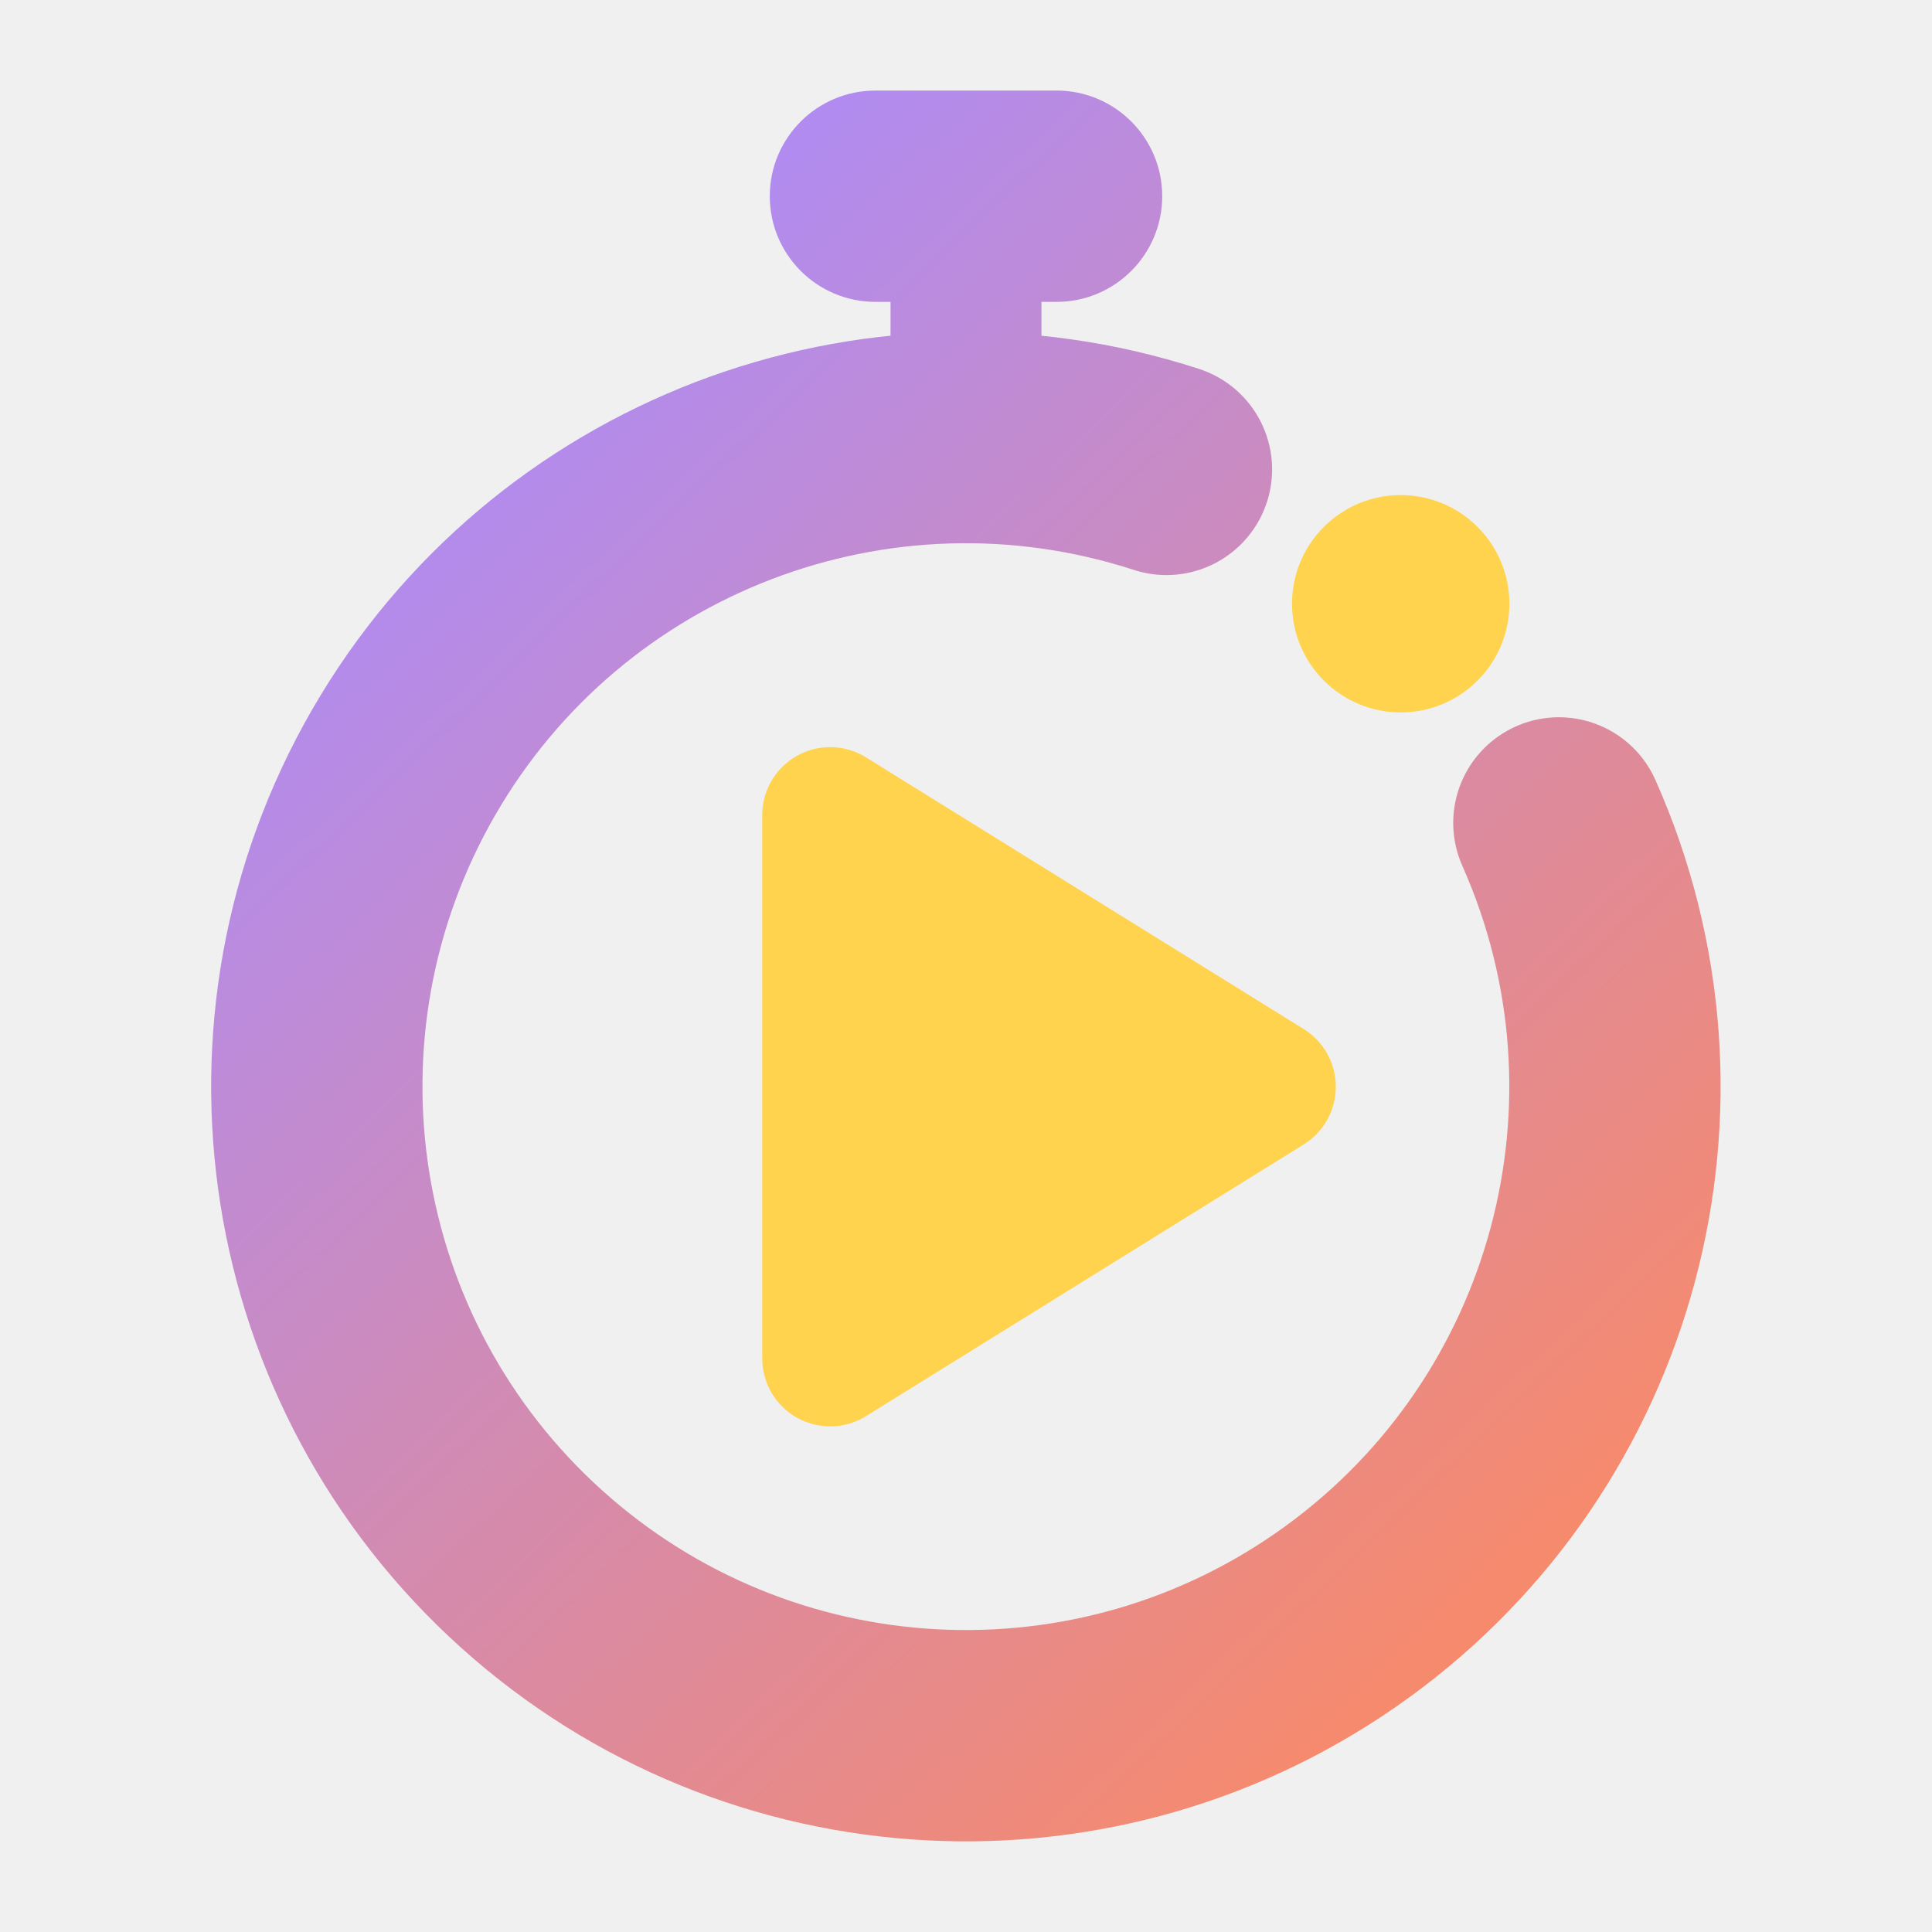
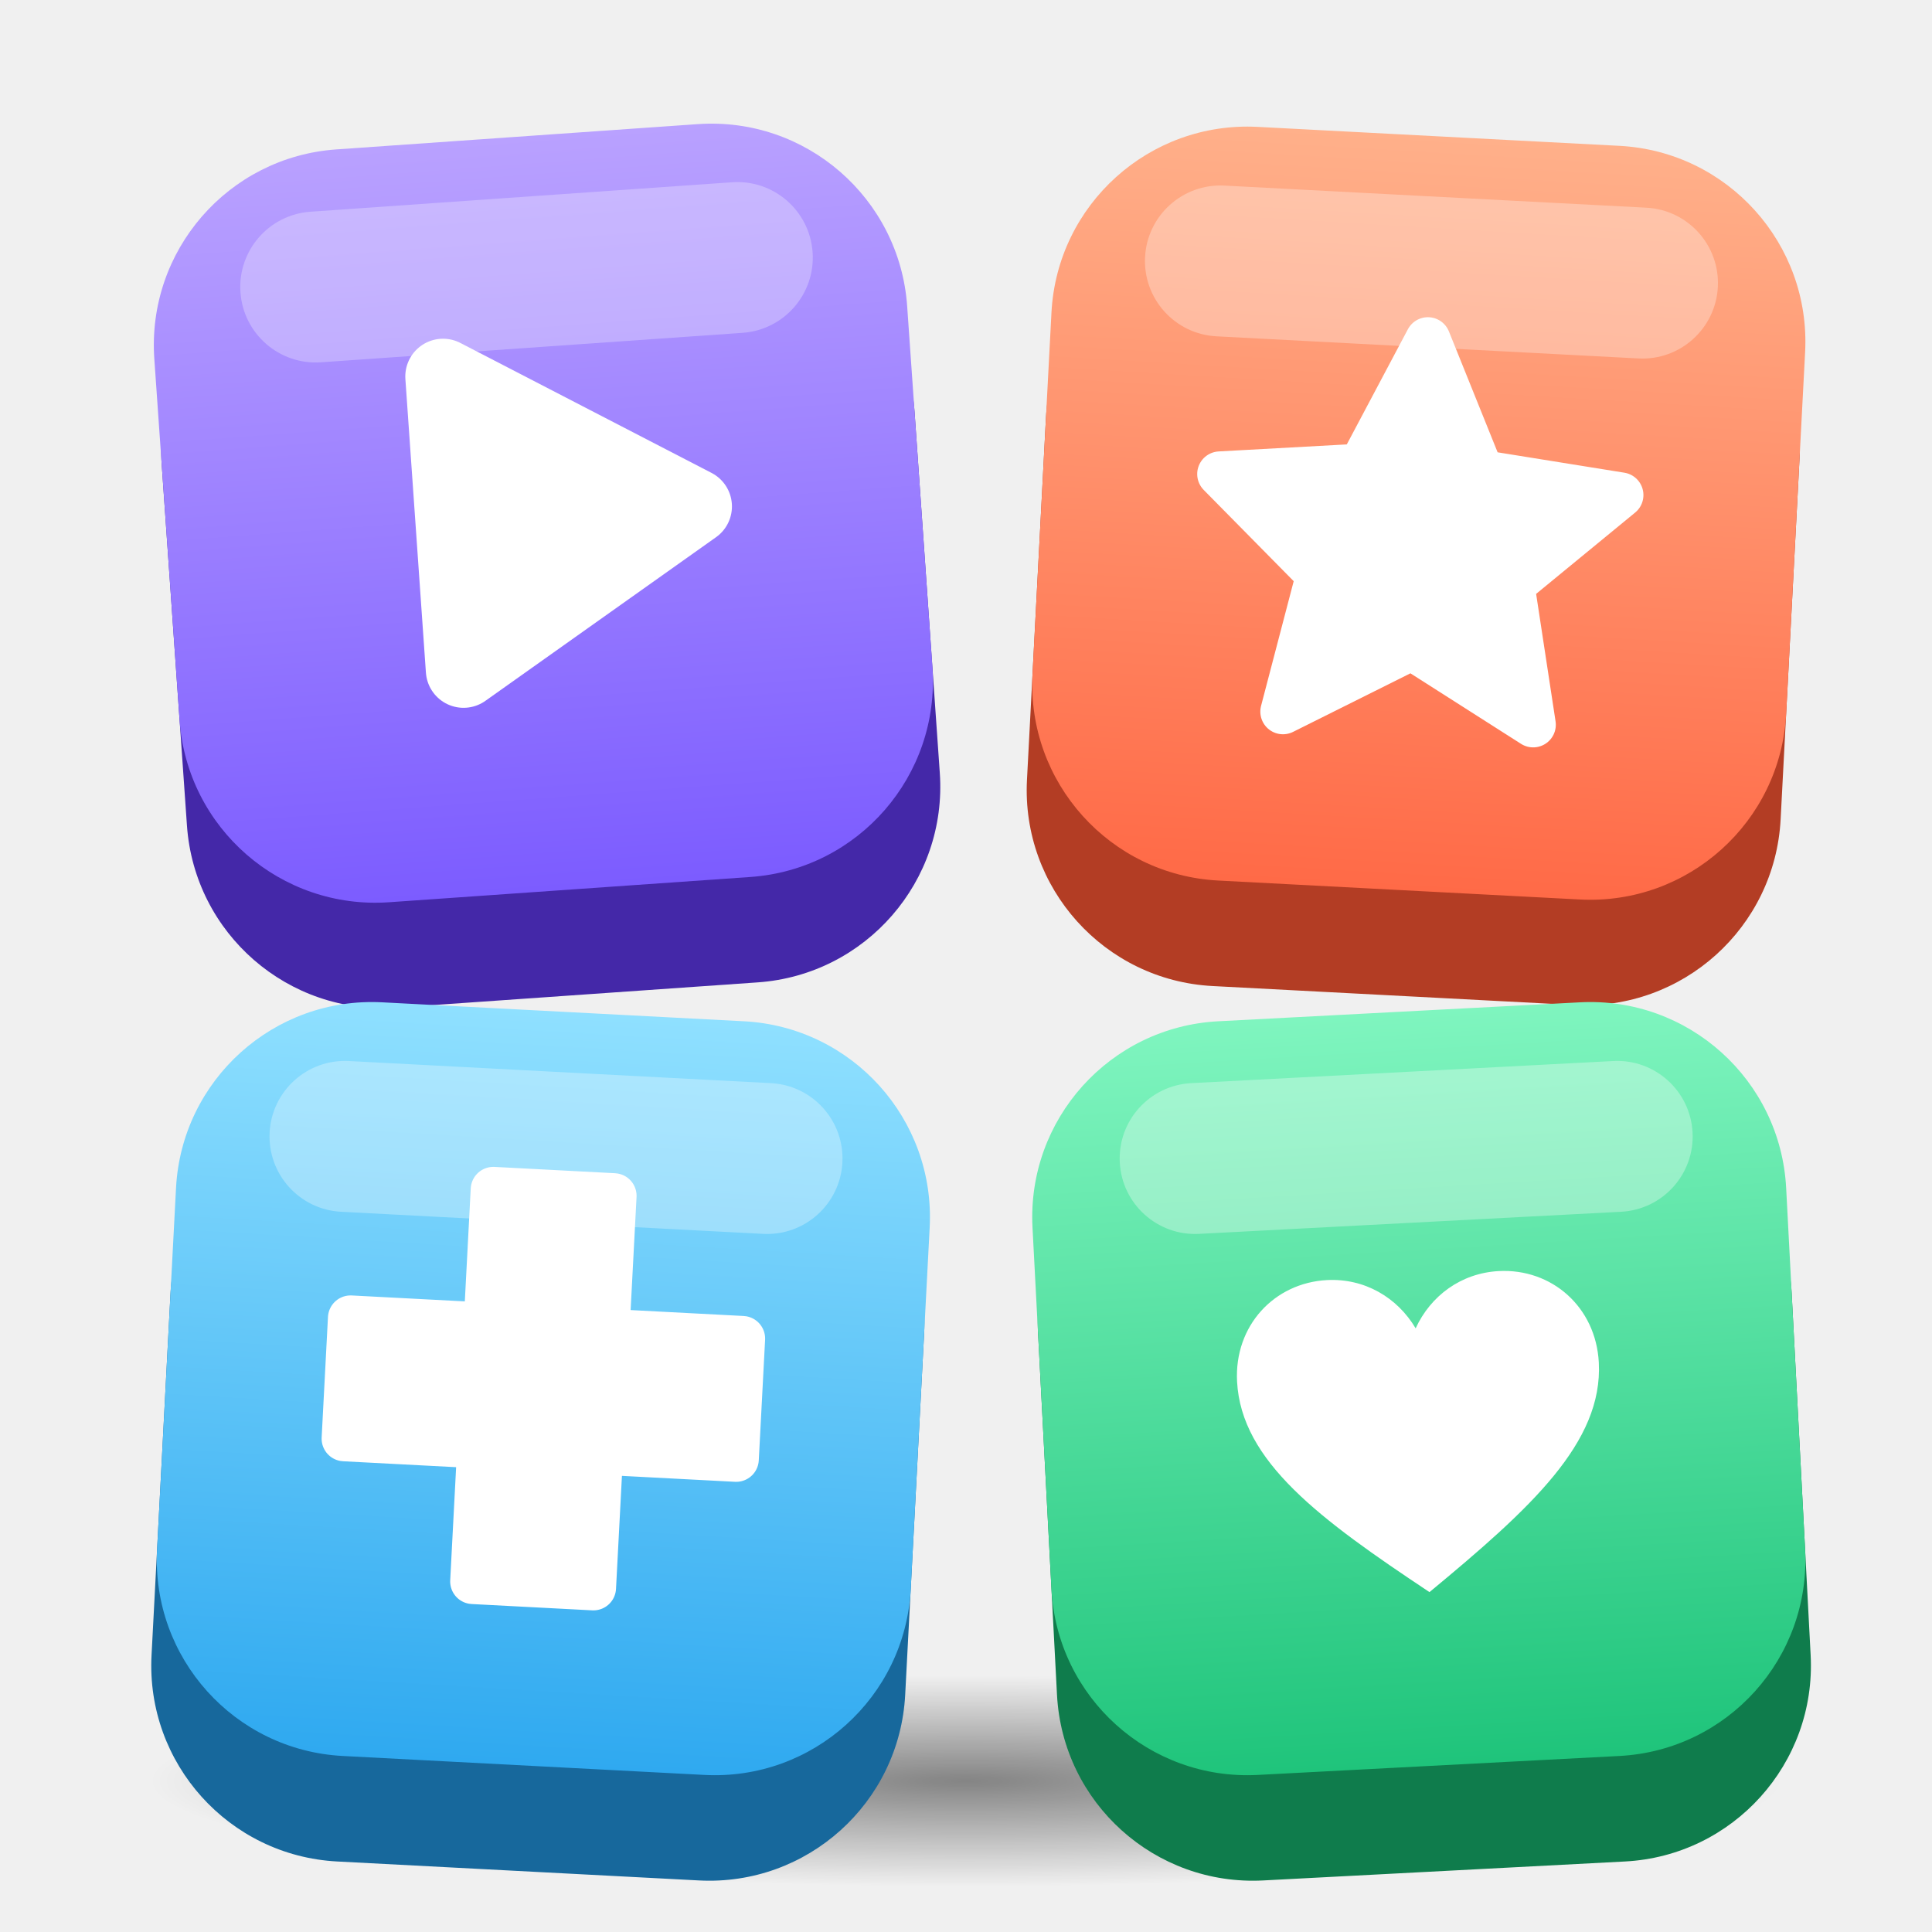
- <svg xmlns="http://www.w3.org/2000/svg" viewBox="0 0 64 64">
+ <svg xmlns="http://www.w3.org/2000/svg" viewBox="0 0 128 128">
  <defs>
-     <linearGradient id="mg" x1="10" y1="12" x2="54" y2="58" gradientUnits="userSpaceOnUse">
-       <stop offset="0" stop-color="#a98bff" />
-       <stop offset="1" stop-color="#ff8a5c" />
+     <radialGradient id="bS" cx=".5" cy=".5" r=".5">
+       <stop offset="0" stop-color="#000" stop-opacity=".45" />
+       <stop offset="1" stop-color="#000" stop-opacity="0" />
+     </radialGradient>
+     <linearGradient id="bP" x1="0" y1="0" x2="0" y2="1">
+       <stop offset="0" stop-color="#b9a1ff" />
+       <stop offset="1" stop-color="#7c5cff" />
+     </linearGradient>
+     <linearGradient id="bO" x1="0" y1="0" x2="0" y2="1">
+       <stop offset="0" stop-color="#ffb08a" />
+       <stop offset="1" stop-color="#ff6a47" />
+     </linearGradient>
+     <linearGradient id="bC" x1="0" y1="0" x2="0" y2="1">
+       <stop offset="0" stop-color="#8fe0ff" />
+       <stop offset="1" stop-color="#2fa9f0" />
+     </linearGradient>
+     <linearGradient id="bG" x1="0" y1="0" x2="0" y2="1">
+       <stop offset="0" stop-color="#7ff5bf" />
+       <stop offset="1" stop-color="#1fc47b" />
    </linearGradient>
  </defs>
-   <rect x="25.5" y="3" width="13" height="7" rx="3.5" fill="url(#mg)" />
-   <rect x="29.5" y="8" width="5" height="6" fill="url(#mg)" />
-   <path d="M51.64 27.26A21.5 21.5 0 1 1 38.64 15.55" fill="none" stroke="url(#mg)" stroke-width="7" stroke-linecap="round" />
-   <circle cx="46.4" cy="20" r="3.6" fill="#ffd34d" />
-   <path d="M27.5 27v18l14.5-9z" fill="#ffd34d" stroke="#ffd34d" stroke-width="4.5" stroke-linejoin="round" />
+   <ellipse cx="64" cy="118" rx="54" ry="7" fill="url(#bS)" />
+   <g transform="rotate(-4 36 34)">
+     <rect x="11" y="16" width="50" height="50" rx="13" fill="#4428a8" />
+     <rect x="11" y="9" width="50" height="50" rx="13" fill="url(#bP)" />
+     <rect x="17" y="13" width="38" height="10" rx="5" fill="#fff" opacity=".28" />
+     <path d="M30 24.5v19.5l16-9.75z" fill="#fff" stroke="#fff" stroke-width="5" stroke-linejoin="round" />
+   </g>
+   <g transform="rotate(3 94 34)">
+     <rect x="69" y="16" width="50" height="50" rx="13" fill="#b33d24" />
+     <rect x="69" y="9" width="50" height="50" rx="13" fill="url(#bO)" />
+     <rect x="75" y="13" width="38" height="10" rx="5" fill="#fff" opacity=".3" />
+     <path d="M94 22.5l4 8.6 9.3 1-6.9 6.3 1.9 9.2-8.3-4.7-8.3 4.7 1.9-9.2-6.9-6.3 9.3-1z" fill="#fff" stroke="#fff" stroke-width="3" stroke-linejoin="round" />
+   </g>
+   <g transform="rotate(3 36 92)">
+     <rect x="11" y="74" width="50" height="50" rx="13" fill="#17689c" />
+     <rect x="11" y="67" width="50" height="50" rx="13" fill="url(#bC)" />
+     <rect x="17" y="71" width="38" height="10" rx="5" fill="#fff" opacity=".3" />
+     <path d="M32 79h8v9h9v8h-9v9h-8v-9h-9v-8h9z" fill="#fff" stroke="#fff" stroke-width="3" stroke-linejoin="round" />
+   </g>
+   <g transform="rotate(-3 94 92)">
+     <rect x="69" y="74" width="50" height="50" rx="13" fill="#0f7c4c" />
+     <rect x="69" y="67" width="50" height="50" rx="13" fill="url(#bG)" />
+     <rect x="75" y="71" width="38" height="10" rx="5" fill="#fff" opacity=".32" />
+     <path d="M94 105.5c-7-5.2-12-9.3-12-14.6 0-3.7 2.8-6.4 6.3-6.4 2.5 0 4.6 1.4 5.7 3.5 1.1-2.1 3.2-3.5 5.7-3.5 3.5 0 6.3 2.7 6.3 6.4 0 5.3-5 9.4-12 14.6z" fill="#fff" />
+   </g>
</svg>
